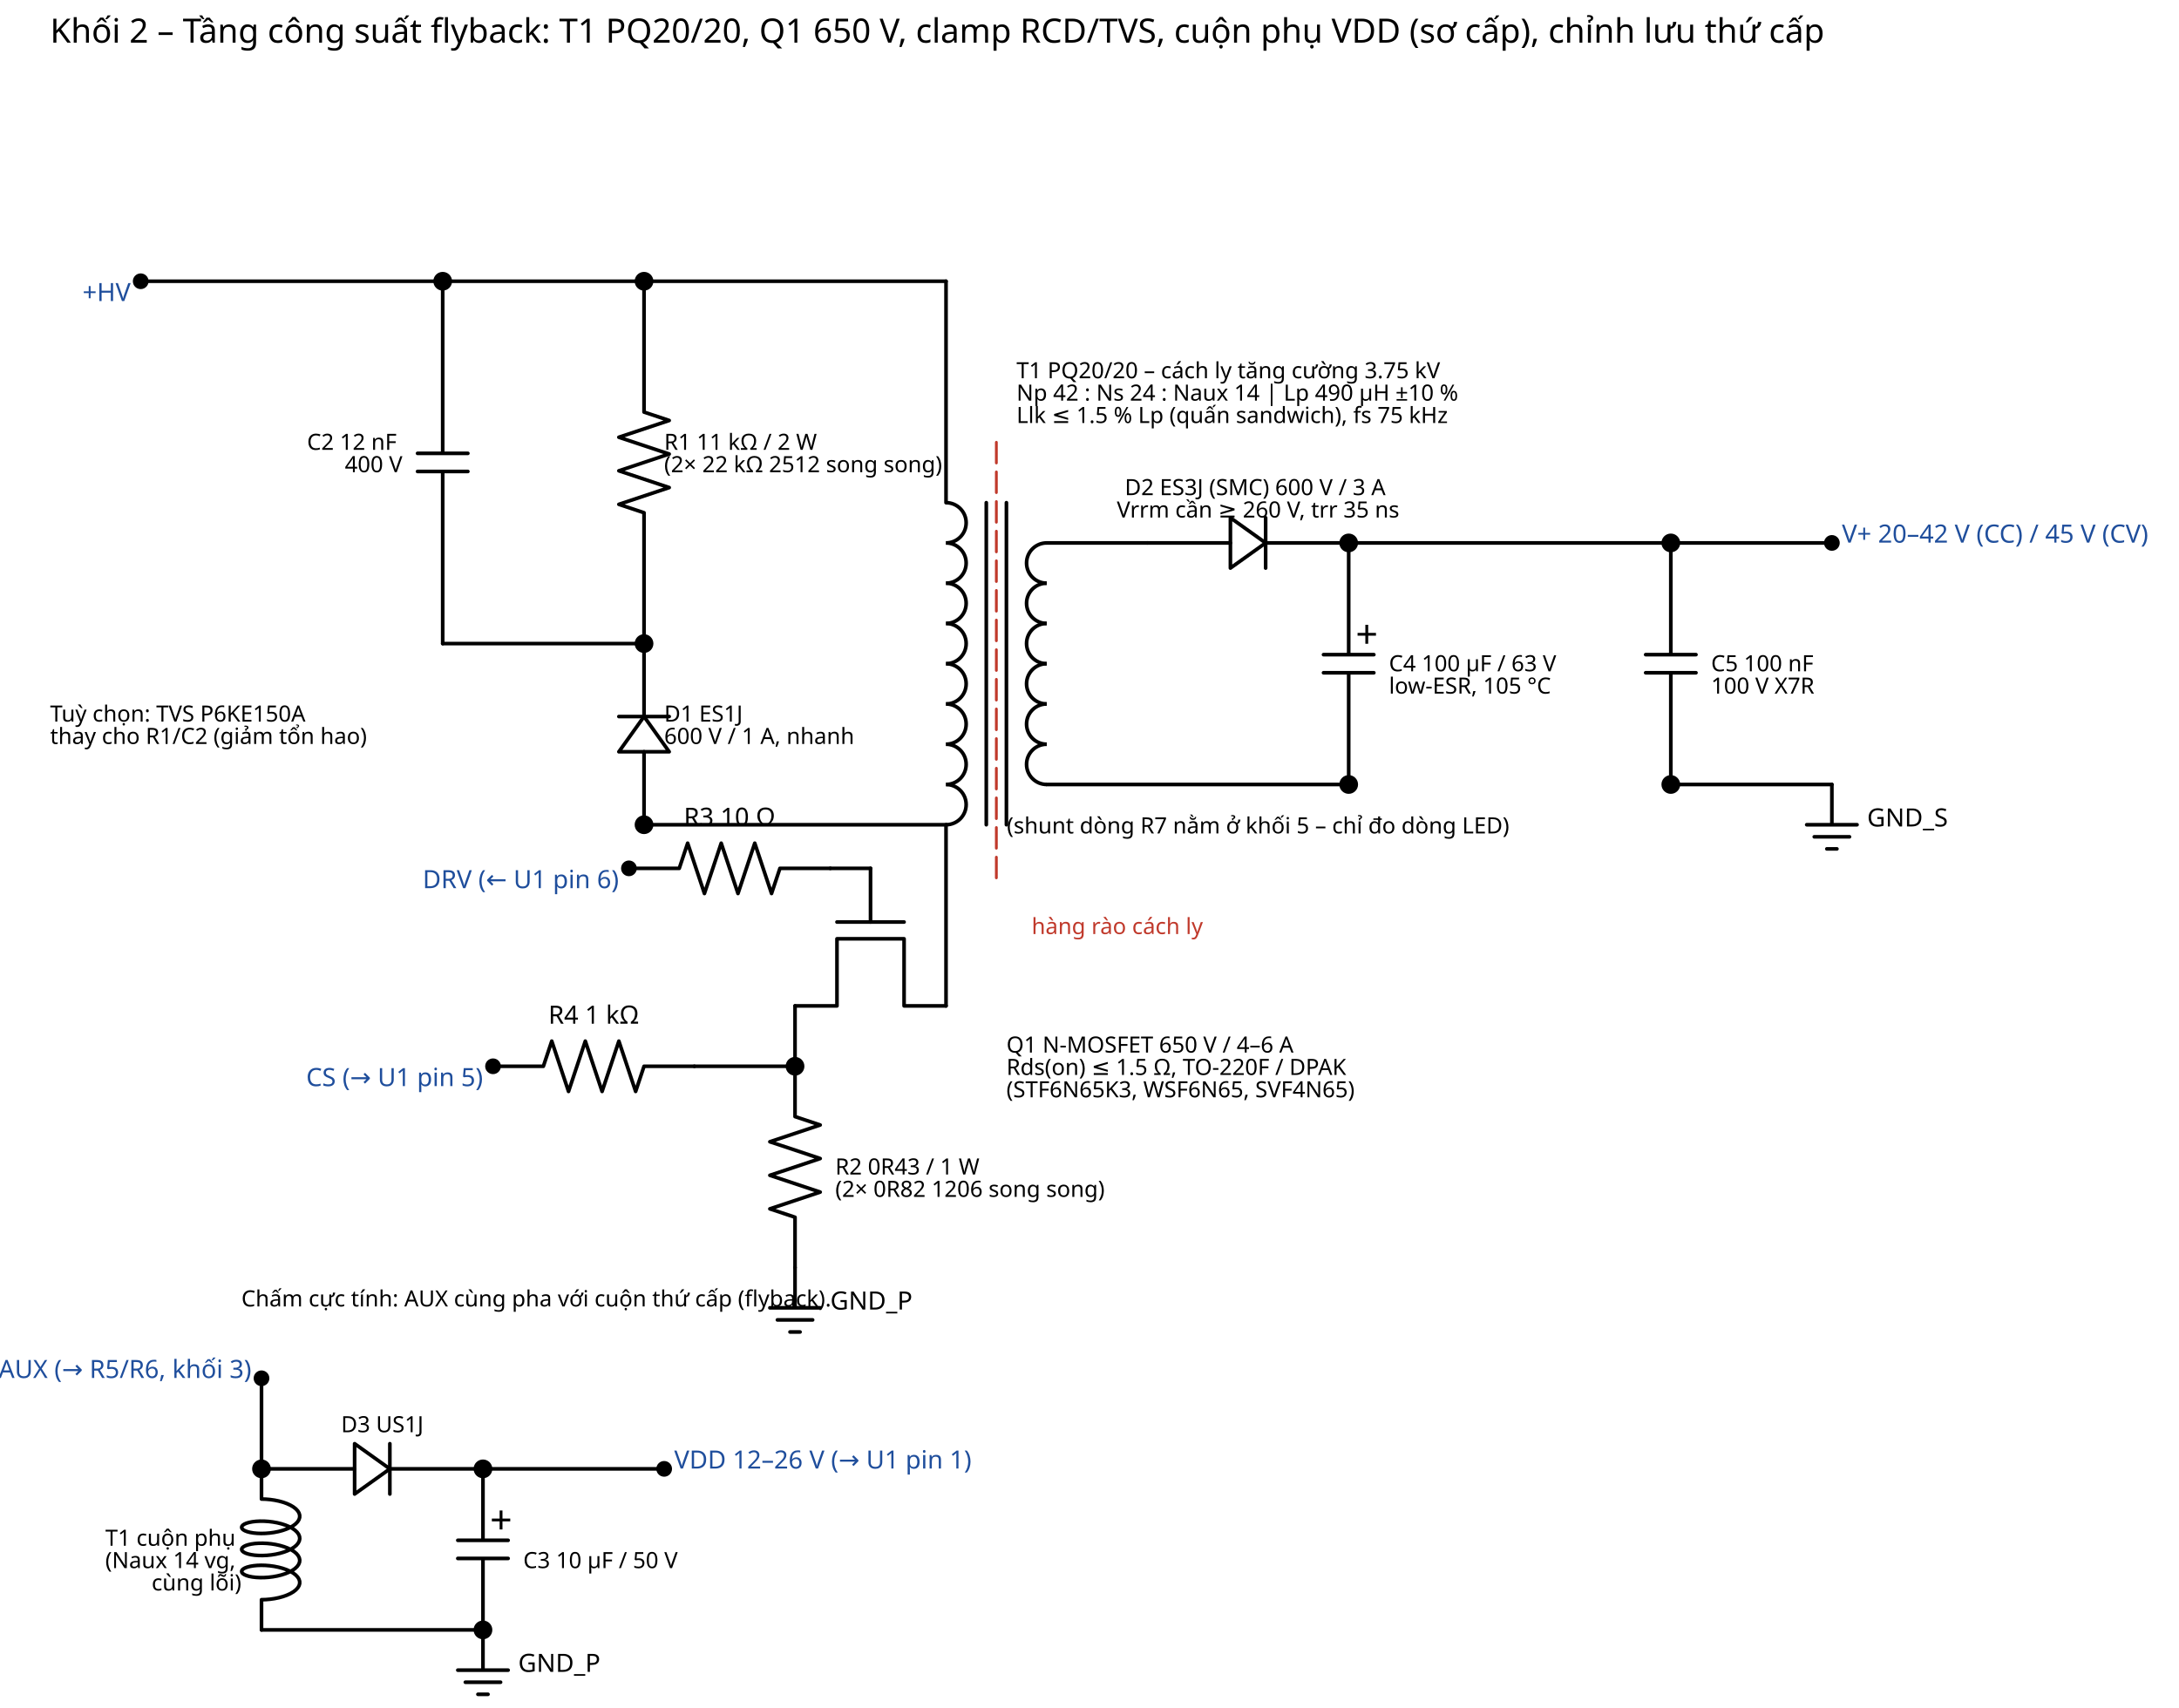
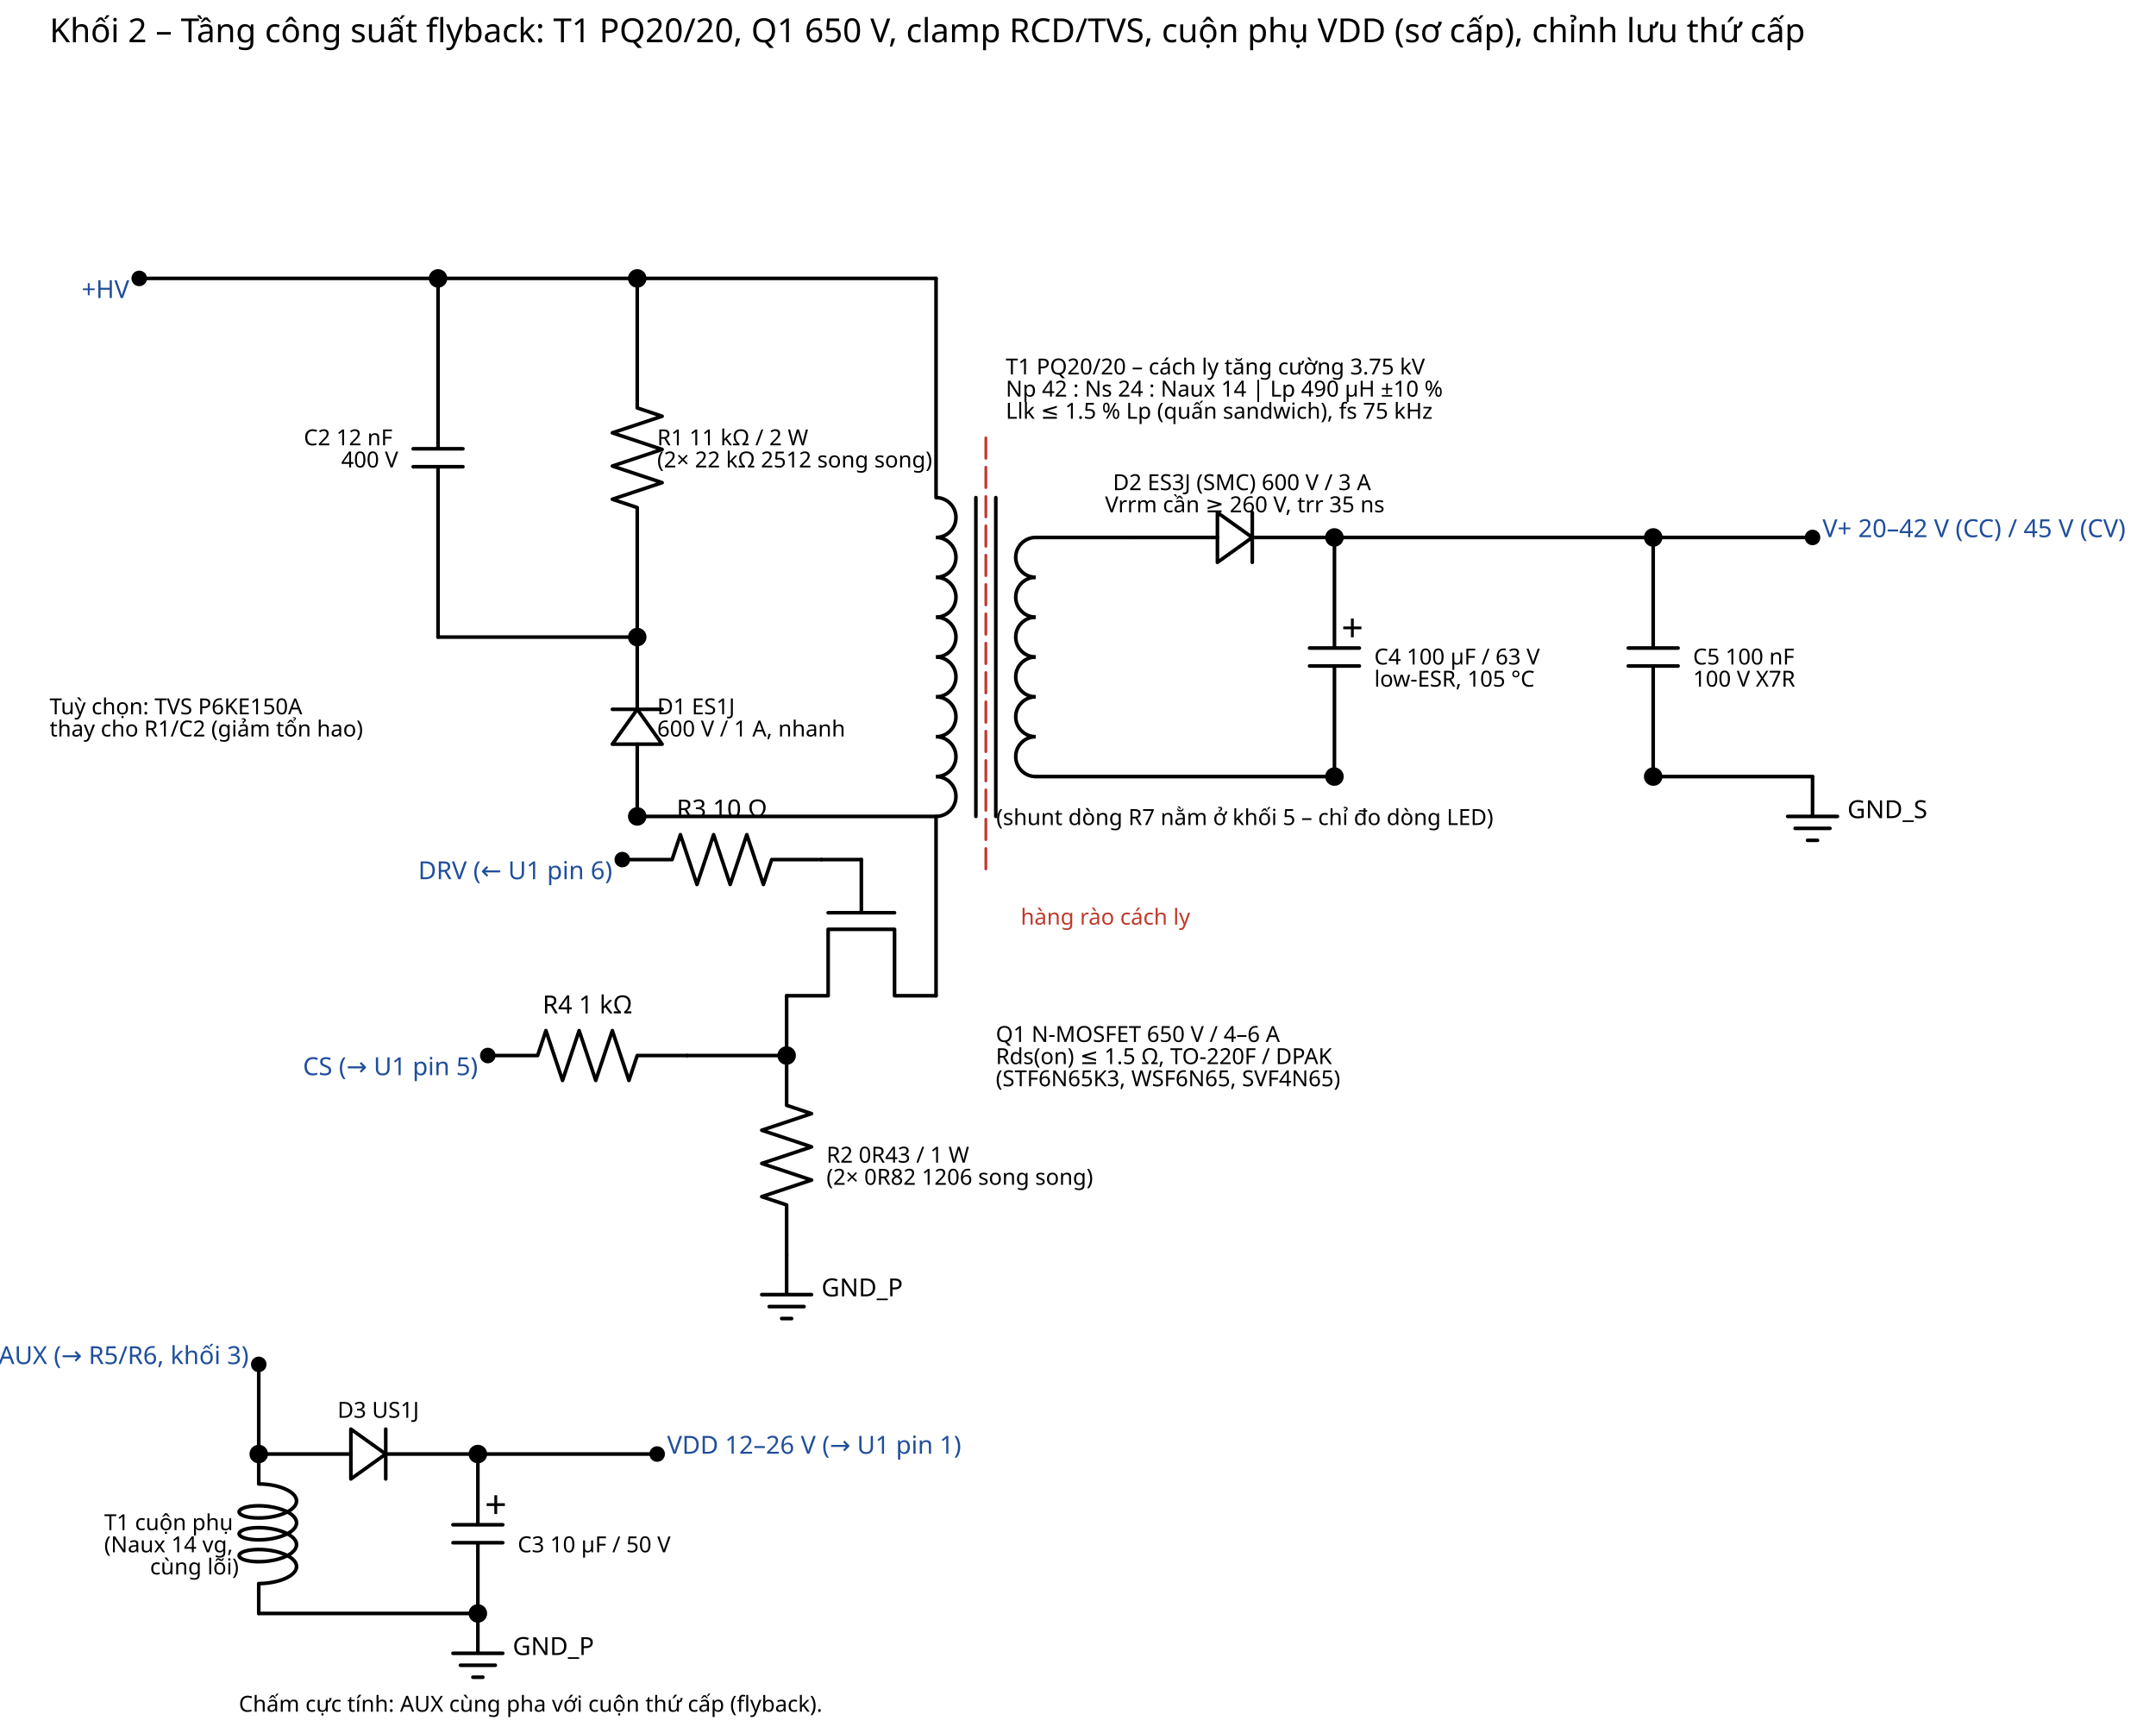
- <svg xmlns="http://www.w3.org/2000/svg" xml:lang="en" height="610.64pt" width="779.258pt" viewBox="-14.32 -431.8 779.258 610.64">
+ <svg xmlns="http://www.w3.org/2000/svg" xml:lang="en" height="624pt" width="779.258pt" viewBox="-14.32 -431.8 779.258 624">
  <path d="M 324 -151.2 a 7.2 7.2 0 1 1 0 14.4" style="stroke:black;fill:none;stroke-width:1.3;stroke-dasharray:-;" />
  <path d="M 324 -165.6 a 7.2 7.2 0 1 1 0 14.4" style="stroke:black;fill:none;stroke-width:1.3;stroke-dasharray:-;" />
  <path d="M 324 -180 a 7.2 7.2 0 1 1 0 14.4" style="stroke:black;fill:none;stroke-width:1.3;stroke-dasharray:-;" />
  <path d="M 324 -194.4 a 7.2 7.2 0 1 1 0 14.4" style="stroke:black;fill:none;stroke-width:1.3;stroke-dasharray:-;" />
  <path d="M 324 -208.8 a 7.2 7.2 0 1 1 0 14.4" style="stroke:black;fill:none;stroke-width:1.3;stroke-dasharray:-;" />
  <path d="M 324 -223.2 a 7.2 7.2 0 1 1 0 14.4" style="stroke:black;fill:none;stroke-width:1.3;stroke-dasharray:-;" />
  <path d="M 324 -237.6 a 7.2 7.2 0 1 1 0 14.4" style="stroke:black;fill:none;stroke-width:1.3;stroke-dasharray:-;" />
  <path d="M 324 -252 a 7.2 7.2 0 1 1 0 14.4" style="stroke:black;fill:none;stroke-width:1.3;stroke-dasharray:-;" />
  <path d="M 360 -151.2 a 7.2 7.2 0 1 1 0 -14.4" style="stroke:black;fill:none;stroke-width:1.3;stroke-dasharray:-;" />
  <path d="M 360 -165.6 a 7.2 7.2 0 1 1 0 -14.4" style="stroke:black;fill:none;stroke-width:1.3;stroke-dasharray:-;" />
  <path d="M 360 -180 a 7.2 7.2 0 1 1 0 -14.4" style="stroke:black;fill:none;stroke-width:1.3;stroke-dasharray:-;" />
  <path d="M 360 -194.4 a 7.2 7.2 0 1 1 0 -14.4" style="stroke:black;fill:none;stroke-width:1.3;stroke-dasharray:-;" />
  <path d="M 360 -208.8 a 7.2 7.2 0 1 1 0 -14.4" style="stroke:black;fill:none;stroke-width:1.3;stroke-dasharray:-;" />
  <path d="M 360 -223.2 a 7.2 7.2 0 1 1 0 -14.4" style="stroke:black;fill:none;stroke-width:1.3;stroke-dasharray:-;" />
  <polygon points="207,-162.9 216,-175.5 225,-162.9 " style="stroke:black;fill:none;stroke-width:1.3;stroke-dasharray:-;stroke-linecap:round;stroke-linejoin:round;" />
  <polygon points="112.5,84.6 125.1,93.6 112.5,102.6 " style="stroke:black;fill:none;stroke-width:1.3;stroke-dasharray:-;stroke-linecap:round;stroke-linejoin:round;" />
  <polygon points="425.7,-246.6 438.3,-237.6 425.7,-228.6 " style="stroke:black;fill:none;stroke-width:1.3;stroke-dasharray:-;stroke-linecap:round;stroke-linejoin:round;" />
  <path d="M 338.4,-252.0 L 338.4,-136.8" style="stroke:black;fill:none;stroke-width:1.3;stroke-dasharray:-;stroke-linecap:round;stroke-linejoin:round;" />
  <path d="M 345.6,-252.0 L 345.6,-136.8" style="stroke:black;fill:none;stroke-width:1.3;stroke-dasharray:-;stroke-linecap:round;stroke-linejoin:round;" />
  <path d="M 324.0,-252.0 L 324,-291.6 L 324,-331.2" style="stroke:black;fill:none;stroke-width:1.3;stroke-dasharray:-;stroke-linecap:round;stroke-linejoin:round;" />
  <path d="M 324.0,-331.2 L 180,-331.2 L 36,-331.2" style="stroke:black;fill:none;stroke-width:1.3;stroke-dasharray:-;stroke-linecap:round;stroke-linejoin:round;" />
  <path d="M 324.0,-136.8 L 270,-136.8 L 216,-136.8" style="stroke:black;fill:none;stroke-width:1.3;stroke-dasharray:-;stroke-linecap:round;stroke-linejoin:round;" />
  <path d="M 216.0,-136.8 L 216,-162.9 M 207,-175.5 L 225,-175.5 M 216,-175.5 L 216,-201.6" style="stroke:black;fill:none;stroke-width:1.3;stroke-dasharray:-;stroke-linecap:round;stroke-linejoin:round;" />
  <path d="M 216.0,-201.6 L 216,-248.4 L 207,-251.4 L 225,-257.4 L 207,-263.4 L 225,-269.4 L 207,-275.4 L 225,-281.4 L 216,-284.4 L 216,-331.2" style="stroke:black;fill:none;stroke-width:1.3;stroke-dasharray:-;stroke-linecap:round;stroke-linejoin:round;" />
  <path d="M 216.0,-201.6 L 180,-201.6 L 144,-201.6" style="stroke:black;fill:none;stroke-width:1.3;stroke-dasharray:-;stroke-linecap:round;stroke-linejoin:round;" />
  <path d="M 144.0,-201.6 L 144,-263.16 M 135,-263.16 L 153,-263.16 M 135,-269.64 L 153,-269.64 M 144,-269.64 L 144,-331.2" style="stroke:black;fill:none;stroke-width:1.3;stroke-dasharray:-;stroke-linecap:round;stroke-linejoin:round;" />
  <path d="M 324.0,-136.8 L 324,-104.4 L 324,-72" style="stroke:black;fill:none;stroke-width:1.3;stroke-dasharray:-;stroke-linecap:round;stroke-linejoin:round;" />
  <path d="M 270.0,-72 L 285,-72 L 285,-96 L 309,-96 L 309,-72 L 324,-72" style="stroke:black;fill:none;stroke-width:1.3;stroke-dasharray:-;stroke-linecap:round;stroke-linejoin:round;" />
  <path d="M 285.0,-102 L 309,-102" style="stroke:black;fill:none;stroke-width:1.3;stroke-dasharray:-;stroke-linecap:round;stroke-linejoin:round;" />
  <path d="M 297.0,-121.2 L 297,-102" style="stroke:black;fill:none;stroke-width:1.3;stroke-dasharray:-;stroke-linecap:round;stroke-linejoin:round;" />
  <path d="M 270.0,-72 L 270,-61.2 L 270,-50.4" style="stroke:black;fill:none;stroke-width:1.3;stroke-dasharray:-;stroke-linecap:round;stroke-linejoin:round;" />
  <path d="M 270.0,-50.4 L 270,-32.4 L 279,-29.4 L 261,-23.4 L 279,-17.4 L 261,-11.4 L 279,-5.4 L 261,0.6 L 270,3.6 L 270,21.6" style="stroke:black;fill:none;stroke-width:1.3;stroke-dasharray:-;stroke-linecap:round;stroke-linejoin:round;" />
  <path d="M 270.0,21.6 L 270,36 L 261,36 L 279,36 M 263.7,40.32 L 276.3,40.32 M 268.2,44.64 L 271.8,44.64" style="stroke:black;fill:none;stroke-width:1.3;stroke-dasharray:-;stroke-linecap:round;stroke-linejoin:round;" />
  <path d="M 270.0,-50.4 L 252,-50.4 L 234,-50.4" style="stroke:black;fill:none;stroke-width:1.3;stroke-dasharray:-;stroke-linecap:round;stroke-linejoin:round;" />
  <path d="M 234.0,-50.4 L 216,-50.4 L 213,-41.4 L 207,-59.4 L 201,-41.4 L 195,-59.4 L 189,-41.4 L 183,-59.4 L 180,-50.4 L 162,-50.4" style="stroke:black;fill:none;stroke-width:1.3;stroke-dasharray:-;stroke-linecap:round;stroke-linejoin:round;" />
  <path d="M 297.0,-121.2 L 289.8,-121.2 L 282.6,-121.2" style="stroke:black;fill:none;stroke-width:1.3;stroke-dasharray:-;stroke-linecap:round;stroke-linejoin:round;" />
  <path d="M 282.6,-121.2 L 264.6,-121.2 L 261.6,-112.2 L 255.6,-130.2 L 249.6,-112.2 L 243.6,-130.2 L 237.6,-112.2 L 231.6,-130.2 L 228.6,-121.2 L 210.6,-121.2" style="stroke:black;fill:none;stroke-width:1.3;stroke-dasharray:-;stroke-linecap:round;stroke-linejoin:round;" />
  <path d="M 79.2,93.6 L 79.2,104.4 L 80.73,104.444 L 82.301,104.579 L 83.875,104.805 L 85.418,105.122 L 86.893,105.527 L 88.266,106.015 L 89.506,106.579 L 90.585,107.211 L 91.476,107.9 L 92.161,108.635 L 92.623,109.404 L 92.851,110.192 L 92.84,110.987 L 92.591,111.774 L 92.109,112.54 L 91.406,113.272 L 90.496,113.956 L 89.403,114.582 L 88.15,115.14 L 86.766,115.621 L 85.284,116.018 L 83.737,116.328 L 82.161,116.546 L 80.593,116.672 L 79.068,116.709 L 77.622,116.658 L 76.287,116.527 L 75.096,116.322 L 74.074,116.053 L 73.247,115.73 L 72.631,115.364 L 72.243,114.97 L 72.091,114.56 L 72.178,114.148 L 72.502,113.747 L 73.056,113.373 L 73.827,113.037 L 74.798,112.752 L 75.945,112.528 L 77.243,112.376 L 78.662,112.303 L 80.168,112.315 L 81.728,112.416 L 83.306,112.609 L 84.864,112.894 L 86.368,113.267 L 87.782,113.726 L 89.074,114.263 L 90.214,114.872 L 91.176,115.541 L 91.938,116.261 L 92.482,117.019 L 92.796,117.802 L 92.872,118.596 L 92.709,119.387 L 92.31,120.163 L 91.686,120.908 L 90.849,121.611 L 89.819,122.26 L 88.621,122.843 L 87.281,123.353 L 85.831,123.781 L 84.303,124.123 L 82.734,124.374 L 81.158,124.534 L 79.614,124.603 L 78.135,124.583 L 76.757,124.481 L 75.51,124.302 L 74.424,124.055 L 73.523,123.75 L 72.829,123.398 L 72.357,123.013 L 72.118,122.607 L 72.118,122.193 L 72.357,121.787 L 72.829,121.402 L 73.523,121.05 L 74.424,120.745 L 75.51,120.498 L 76.757,120.319 L 78.135,120.217 L 79.614,120.197 L 81.158,120.266 L 82.734,120.426 L 84.303,120.677 L 85.831,121.019 L 87.281,121.447 L 88.621,121.957 L 89.819,122.54 L 90.849,123.189 L 91.686,123.892 L 92.31,124.637 L 92.709,125.413 L 92.872,126.204 L 92.796,126.998 L 92.482,127.781 L 91.938,128.539 L 91.176,129.259 L 90.214,129.928 L 89.074,130.537 L 87.782,131.074 L 86.368,131.533 L 84.864,131.906 L 83.306,132.191 L 81.728,132.384 L 80.168,132.485 L 78.662,132.497 L 77.243,132.424 L 75.945,132.272 L 74.798,132.048 L 73.827,131.763 L 73.056,131.427 L 72.502,131.053 L 72.178,130.652 L 72.091,130.24 L 72.243,129.83 L 72.631,129.436 L 73.247,129.07 L 74.074,128.747 L 75.096,128.478 L 76.287,128.273 L 77.622,128.142 L 79.068,128.091 L 80.593,128.128 L 82.161,128.254 L 83.737,128.472 L 85.284,128.782 L 86.766,129.179 L 88.15,129.66 L 89.403,130.218 L 90.496,130.844 L 91.406,131.528 L 92.109,132.26 L 92.591,133.026 L 92.84,133.813 L 92.851,134.608 L 92.623,135.396 L 92.161,136.165 L 91.476,136.9 L 90.585,137.589 L 89.506,138.221 L 88.266,138.785 L 86.893,139.273 L 85.418,139.678 L 83.875,139.995 L 82.301,140.221 L 80.73,140.356 L 79.2,140.4 L 79.2,151.2" style="stroke:black;fill:none;stroke-width:1.3;stroke-dasharray:-;stroke-linecap:round;stroke-linejoin:round;" />
  <path d="M 79.2,93.6 L 79.2,77.4 L 79.2,61.2" style="stroke:black;fill:none;stroke-width:1.3;stroke-dasharray:-;stroke-linecap:round;stroke-linejoin:round;" />
  <path d="M 79.2,93.6 L 112.5,93.6 M 125.1,84.6 L 125.1,102.6 M 125.1,93.6 L 158.4,93.6" style="stroke:black;fill:none;stroke-width:1.3;stroke-dasharray:-;stroke-linecap:round;stroke-linejoin:round;" />
  <path d="M 158.4,93.6 L 158.4,119.16 M 167.4,119.16 L 149.4,119.16 M 167.4,125.64 L 149.4,125.64 M 158.4,125.64 L 158.4,151.2" style="stroke:black;fill:none;stroke-width:1.3;stroke-dasharray:-;stroke-linecap:round;stroke-linejoin:round;" />
  <path d="M 79.2,151.2 L 118.8,151.2 L 158.4,151.2" style="stroke:black;fill:none;stroke-width:1.3;stroke-dasharray:-;stroke-linecap:round;stroke-linejoin:round;" />
  <path d="M 158.4,151.2 L 158.4,165.6 L 149.4,165.6 L 167.4,165.6 M 152.1,169.92 L 164.7,169.92 M 156.6,174.24 L 160.2,174.24" style="stroke:black;fill:none;stroke-width:1.3;stroke-dasharray:-;stroke-linecap:round;stroke-linejoin:round;" />
  <path d="M 158.4,93.6 L 190.8,93.6 L 223.2,93.6" style="stroke:black;fill:none;stroke-width:1.3;stroke-dasharray:-;stroke-linecap:round;stroke-linejoin:round;" />
  <path d="M 360.0,-237.6 L 378,-237.6 L 396,-237.6" style="stroke:black;fill:none;stroke-width:1.3;stroke-dasharray:-;stroke-linecap:round;stroke-linejoin:round;" />
  <path d="M 396.0,-237.6 L 425.7,-237.6 M 438.3,-246.6 L 438.3,-228.6 M 438.3,-237.6 L 468,-237.6" style="stroke:black;fill:none;stroke-width:1.3;stroke-dasharray:-;stroke-linecap:round;stroke-linejoin:round;" />
  <path d="M 468.0,-237.6 L 468,-197.64 M 477,-197.64 L 459,-197.64 M 477,-191.16 L 459,-191.16 M 468,-191.16 L 468,-151.2" style="stroke:black;fill:none;stroke-width:1.3;stroke-dasharray:-;stroke-linecap:round;stroke-linejoin:round;" />
  <path d="M 468.0,-237.6 L 525.6,-237.6 L 583.2,-237.6" style="stroke:black;fill:none;stroke-width:1.3;stroke-dasharray:-;stroke-linecap:round;stroke-linejoin:round;" />
  <path d="M 583.2,-237.6 L 583.2,-197.64 M 592.2,-197.64 L 574.2,-197.64 M 592.2,-191.16 L 574.2,-191.16 M 583.2,-191.16 L 583.2,-151.2" style="stroke:black;fill:none;stroke-width:1.3;stroke-dasharray:-;stroke-linecap:round;stroke-linejoin:round;" />
  <path d="M 583.2,-237.6 L 612,-237.6 L 640.8,-237.6" style="stroke:black;fill:none;stroke-width:1.3;stroke-dasharray:-;stroke-linecap:round;stroke-linejoin:round;" />
  <path d="M 360.0,-151.2 L 414,-151.2 L 468,-151.2" style="stroke:black;fill:none;stroke-width:1.3;stroke-dasharray:-;stroke-linecap:round;stroke-linejoin:round;" />
  <path d="M 583.2,-151.2 L 612,-151.2 L 640.8,-151.2" style="stroke:black;fill:none;stroke-width:1.3;stroke-dasharray:-;stroke-linecap:round;stroke-linejoin:round;" />
  <path d="M 640.8,-151.2 L 640.8,-136.8 L 631.8,-136.8 L 649.8,-136.8 M 634.5,-132.48 L 647.1,-132.48 M 639,-128.16 L 642.6,-128.16" style="stroke:black;fill:none;stroke-width:1.3;stroke-dasharray:-;stroke-linecap:round;stroke-linejoin:round;" />
  <path d="M 342.0,-273.6 L 342,-194.4 L 342,-115.2" style="stroke:#c0392b;fill:none;stroke-width:1.0;stroke-dasharray:7.4,3.2;stroke-linecap:round;stroke-linejoin:round;" />
  <text x="3.6" y="-433.2" dominant-baseline="central" fill="black" font-size="12" font-family="sans" text-anchor="start">
    <tspan x="3.6" dy="12">Khối 2 – Tầng công suất flyback: T1 PQ20/20, Q1 650 V, clamp RCD/TVS, cuộn phụ VDD (sơ cấp), chỉnh lưu thứ cấp</tspan>
  </text>
  <text x="349.2" y="-307.6" dominant-baseline="central" fill="black" font-size="8" font-family="sans" text-anchor="start">
    <tspan x="349.2" dy="8">T1  PQ20/20 – cách ly tăng cường 3.75 kV</tspan>
    <tspan x="349.2" dy="8">Np 42 : Ns 24 : Naux 14  |  Lp 490 µH ±10 %</tspan>
    <tspan x="349.2" dy="8">Llk ≤ 1.5 % Lp (quấn sandwich), fs 75 kHz</tspan>
  </text>
  <text x="32.4" y="-336.6" dominant-baseline="central" fill="#1f4e9c" font-size="9" font-family="sans" text-anchor="end">
    <tspan x="32.4" dy="9">+HV</tspan>
  </text>
  <text x="223.2" y="-184.8" dominant-baseline="central" fill="black" font-size="8" font-family="sans" text-anchor="start">
    <tspan x="223.2" dy="8">D1  ES1J</tspan>
    <tspan x="223.2" dy="8">600 V / 1 A, nhanh</tspan>
  </text>
  <text x="223.2" y="-282" dominant-baseline="central" fill="black" font-size="8" font-family="sans" text-anchor="start">
    <tspan x="223.2" dy="8">R1  11 kΩ / 2 W</tspan>
    <tspan x="223.2" dy="8">(2× 22 kΩ 2512 song song)</tspan>
  </text>
  <text x="129.6" y="-282" dominant-baseline="central" fill="black" font-size="8" font-family="sans" text-anchor="end">
    <tspan x="129.6" dy="8">C2  12 nF</tspan>
    <tspan x="129.6" dy="8">400 V</tspan>
  </text>
  <text x="3.6" y="-184.8" dominant-baseline="central" fill="black" font-size="8" font-family="sans" text-anchor="start">
    <tspan x="3.6" dy="8">Tuỳ chọn: TVS P6KE150A</tspan>
    <tspan x="3.6" dy="8">thay cho R1/C2 (giảm tổn hao)</tspan>
  </text>
  <text x="345.6" y="-66.4" dominant-baseline="central" fill="black" font-size="8" font-family="sans" text-anchor="start">
    <tspan x="345.6" dy="8">Q1  N-MOSFET 650 V / 4–6 A</tspan>
    <tspan x="345.6" dy="8">Rds(on) ≤ 1.5 Ω, TO-220F / DPAK</tspan>
    <tspan x="345.6" dy="8">(STF6N65K3, WSF6N65, SVF4N65)</tspan>
  </text>
  <text x="284.4" y="-22.8" dominant-baseline="central" fill="black" font-size="8" font-family="sans" text-anchor="start">
    <tspan x="284.4" dy="8">R2  0R43 / 1 W</tspan>
    <tspan x="284.4" dy="8">(2× 0R82 1206 song song)</tspan>
  </text>
  <text x="282.6" y="24.12" dominant-baseline="central" fill="black" font-size="9" font-family="sans" text-anchor="start">
    <tspan x="282.6" dy="9">GND_P</tspan>
  </text>
  <text x="198.0" y="-72.0" dominant-baseline="ideographic" fill="black" font-size="9" font-family="sans" text-anchor="middle">
    <tspan x="198.0" dy="9">R4  1 kΩ</tspan>
  </text>
  <text x="158.4" y="-55.8" dominant-baseline="central" fill="#1f4e9c" font-size="9" font-family="sans" text-anchor="end">
    <tspan x="158.4" dy="9">CS  (→ U1 pin 5)</tspan>
  </text>
  <text x="246.6" y="-142.8" dominant-baseline="ideographic" fill="black" font-size="9" font-family="sans" text-anchor="middle">
    <tspan x="246.6" dy="9">R3  10 Ω</tspan>
  </text>
  <text x="207.0" y="-126.6" dominant-baseline="central" fill="#1f4e9c" font-size="9" font-family="sans" text-anchor="end">
    <tspan x="207.0" dy="9">DRV  (← U1 pin 6)</tspan>
  </text>
  <text x="72.0" y="110.0" dominant-baseline="central" fill="black" font-size="8" font-family="sans" text-anchor="end">
    <tspan x="72.0" dy="8">T1 cuộn phụ</tspan>
    <tspan x="72.0" dy="8">(Naux 14 vg,</tspan>
    <tspan x="72.0" dy="8">cùng lõi)</tspan>
  </text>
  <text x="75.6" y="48.6" dominant-baseline="central" fill="#1f4e9c" font-size="9" font-family="sans" text-anchor="end">
    <tspan x="75.6" dy="9">AUX (→ R5/R6, khối 3)</tspan>
  </text>
  <text x="122.4" y="69.4" dominant-baseline="central" fill="black" font-size="8" font-family="sans" text-anchor="middle">
    <tspan x="122.4" dy="8">D3  US1J</tspan>
  </text>
  <text x="164.88" y="97.384" dominant-baseline="central" fill="black" font-size="14" font-family="sans" text-anchor="middle">
    <tspan x="164.88" dy="14">+</tspan>
  </text>
  <text x="172.8" y="118" dominant-baseline="central" fill="black" font-size="8" font-family="sans" text-anchor="start">
    <tspan x="172.8" dy="8">C3  10 µF / 50 V</tspan>
  </text>
  <text x="171.0" y="153.72" dominant-baseline="central" fill="black" font-size="9" font-family="sans" text-anchor="start">
    <tspan x="171.0" dy="9">GND_P</tspan>
  </text>
  <text x="226.8" y="81.0" dominant-baseline="central" fill="#1f4e9c" font-size="9" font-family="sans" text-anchor="start">
    <tspan x="226.8" dy="9">VDD  12–26 V  (→ U1 pin 1)</tspan>
  </text>
-   <text x="72.0" y="24.4" dominant-baseline="central" fill="black" font-size="8" font-family="sans" text-anchor="start">
+   <text x="72.0" y="175.6" dominant-baseline="central" fill="black" font-size="8" font-family="sans" text-anchor="start">
    <tspan x="72.0" dy="8">Chấm cực tính: AUX cùng pha với cuộn thứ cấp (flyback).</tspan>
  </text>
  <text x="435.6" y="-265.8" dominant-baseline="central" fill="black" font-size="8" font-family="sans" text-anchor="middle">
    <tspan x="435.6" dy="8">D2  ES3J (SMC)  600 V / 3 A</tspan>
    <tspan x="435.6" dy="8">Vrrm cần ≥ 260 V, trr 35 ns</tspan>
  </text>
  <text x="474.48" y="-219.416" dominant-baseline="central" fill="black" font-size="14" font-family="sans" text-anchor="middle">
    <tspan x="474.48" dy="14">+</tspan>
  </text>
  <text x="482.4" y="-202.8" dominant-baseline="central" fill="black" font-size="8" font-family="sans" text-anchor="start">
    <tspan x="482.4" dy="8">C4  100 µF / 63 V</tspan>
    <tspan x="482.4" dy="8">low-ESR, 105 °C</tspan>
  </text>
  <text x="597.6" y="-202.8" dominant-baseline="central" fill="black" font-size="8" font-family="sans" text-anchor="start">
    <tspan x="597.6" dy="8">C5  100 nF</tspan>
    <tspan x="597.6" dy="8">100 V X7R</tspan>
  </text>
  <text x="644.4" y="-250.2" dominant-baseline="central" fill="#1f4e9c" font-size="9" font-family="sans" text-anchor="start">
    <tspan x="644.4" dy="9">V+   20–42 V (CC) / 45 V (CV)</tspan>
  </text>
  <text x="653.4" y="-148.68" dominant-baseline="central" fill="black" font-size="9" font-family="sans" text-anchor="start">
    <tspan x="653.4" dy="9">GND_S</tspan>
  </text>
  <text x="435.6" y="-144.8" dominant-baseline="central" fill="black" font-size="8" font-family="sans" text-anchor="middle">
    <tspan x="435.6" dy="8">(shunt dòng R7 nằm ở khối 5 – chỉ đo dòng LED)</tspan>
  </text>
  <text x="354.6" y="-108.8" dominant-baseline="central" fill="#c0392b" font-size="8" font-family="sans" text-anchor="start">
    <tspan x="354.6" dy="8">hàng rào cách ly</tspan>
  </text>
  <circle cx="36" cy="-331.2" r="2.16" style="stroke:black;fill:black;stroke-width:1.3;stroke-dasharray:-;" />
  <circle cx="216" cy="-331.2" r="2.7" style="stroke:black;fill:black;stroke-width:1.3;stroke-dasharray:-;" />
  <circle cx="144" cy="-331.2" r="2.7" style="stroke:black;fill:black;stroke-width:1.3;stroke-dasharray:-;" />
  <circle cx="216" cy="-136.8" r="2.7" style="stroke:black;fill:black;stroke-width:1.3;stroke-dasharray:-;" />
  <circle cx="216" cy="-201.6" r="2.7" style="stroke:black;fill:black;stroke-width:1.3;stroke-dasharray:-;" />
  <circle cx="270" cy="-50.4" r="2.7" style="stroke:black;fill:black;stroke-width:1.3;stroke-dasharray:-;" />
  <circle cx="162" cy="-50.4" r="2.16" style="stroke:black;fill:black;stroke-width:1.3;stroke-dasharray:-;" />
  <circle cx="210.6" cy="-121.2" r="2.16" style="stroke:black;fill:black;stroke-width:1.3;stroke-dasharray:-;" />
  <circle cx="79.2" cy="93.6" r="2.7" style="stroke:black;fill:black;stroke-width:1.3;stroke-dasharray:-;" />
  <circle cx="79.2" cy="61.2" r="2.16" style="stroke:black;fill:black;stroke-width:1.3;stroke-dasharray:-;" />
  <circle cx="158.4" cy="93.6" r="2.7" style="stroke:black;fill:black;stroke-width:1.3;stroke-dasharray:-;" />
  <circle cx="158.4" cy="151.2" r="2.7" style="stroke:black;fill:black;stroke-width:1.3;stroke-dasharray:-;" />
  <circle cx="223.2" cy="93.6" r="2.16" style="stroke:black;fill:black;stroke-width:1.3;stroke-dasharray:-;" />
  <circle cx="468" cy="-237.6" r="2.7" style="stroke:black;fill:black;stroke-width:1.3;stroke-dasharray:-;" />
  <circle cx="468" cy="-151.2" r="2.7" style="stroke:black;fill:black;stroke-width:1.3;stroke-dasharray:-;" />
  <circle cx="583.2" cy="-237.6" r="2.7" style="stroke:black;fill:black;stroke-width:1.3;stroke-dasharray:-;" />
  <circle cx="583.2" cy="-151.2" r="2.7" style="stroke:black;fill:black;stroke-width:1.3;stroke-dasharray:-;" />
  <circle cx="640.8" cy="-237.6" r="2.16" style="stroke:black;fill:black;stroke-width:1.3;stroke-dasharray:-;" />
</svg>
